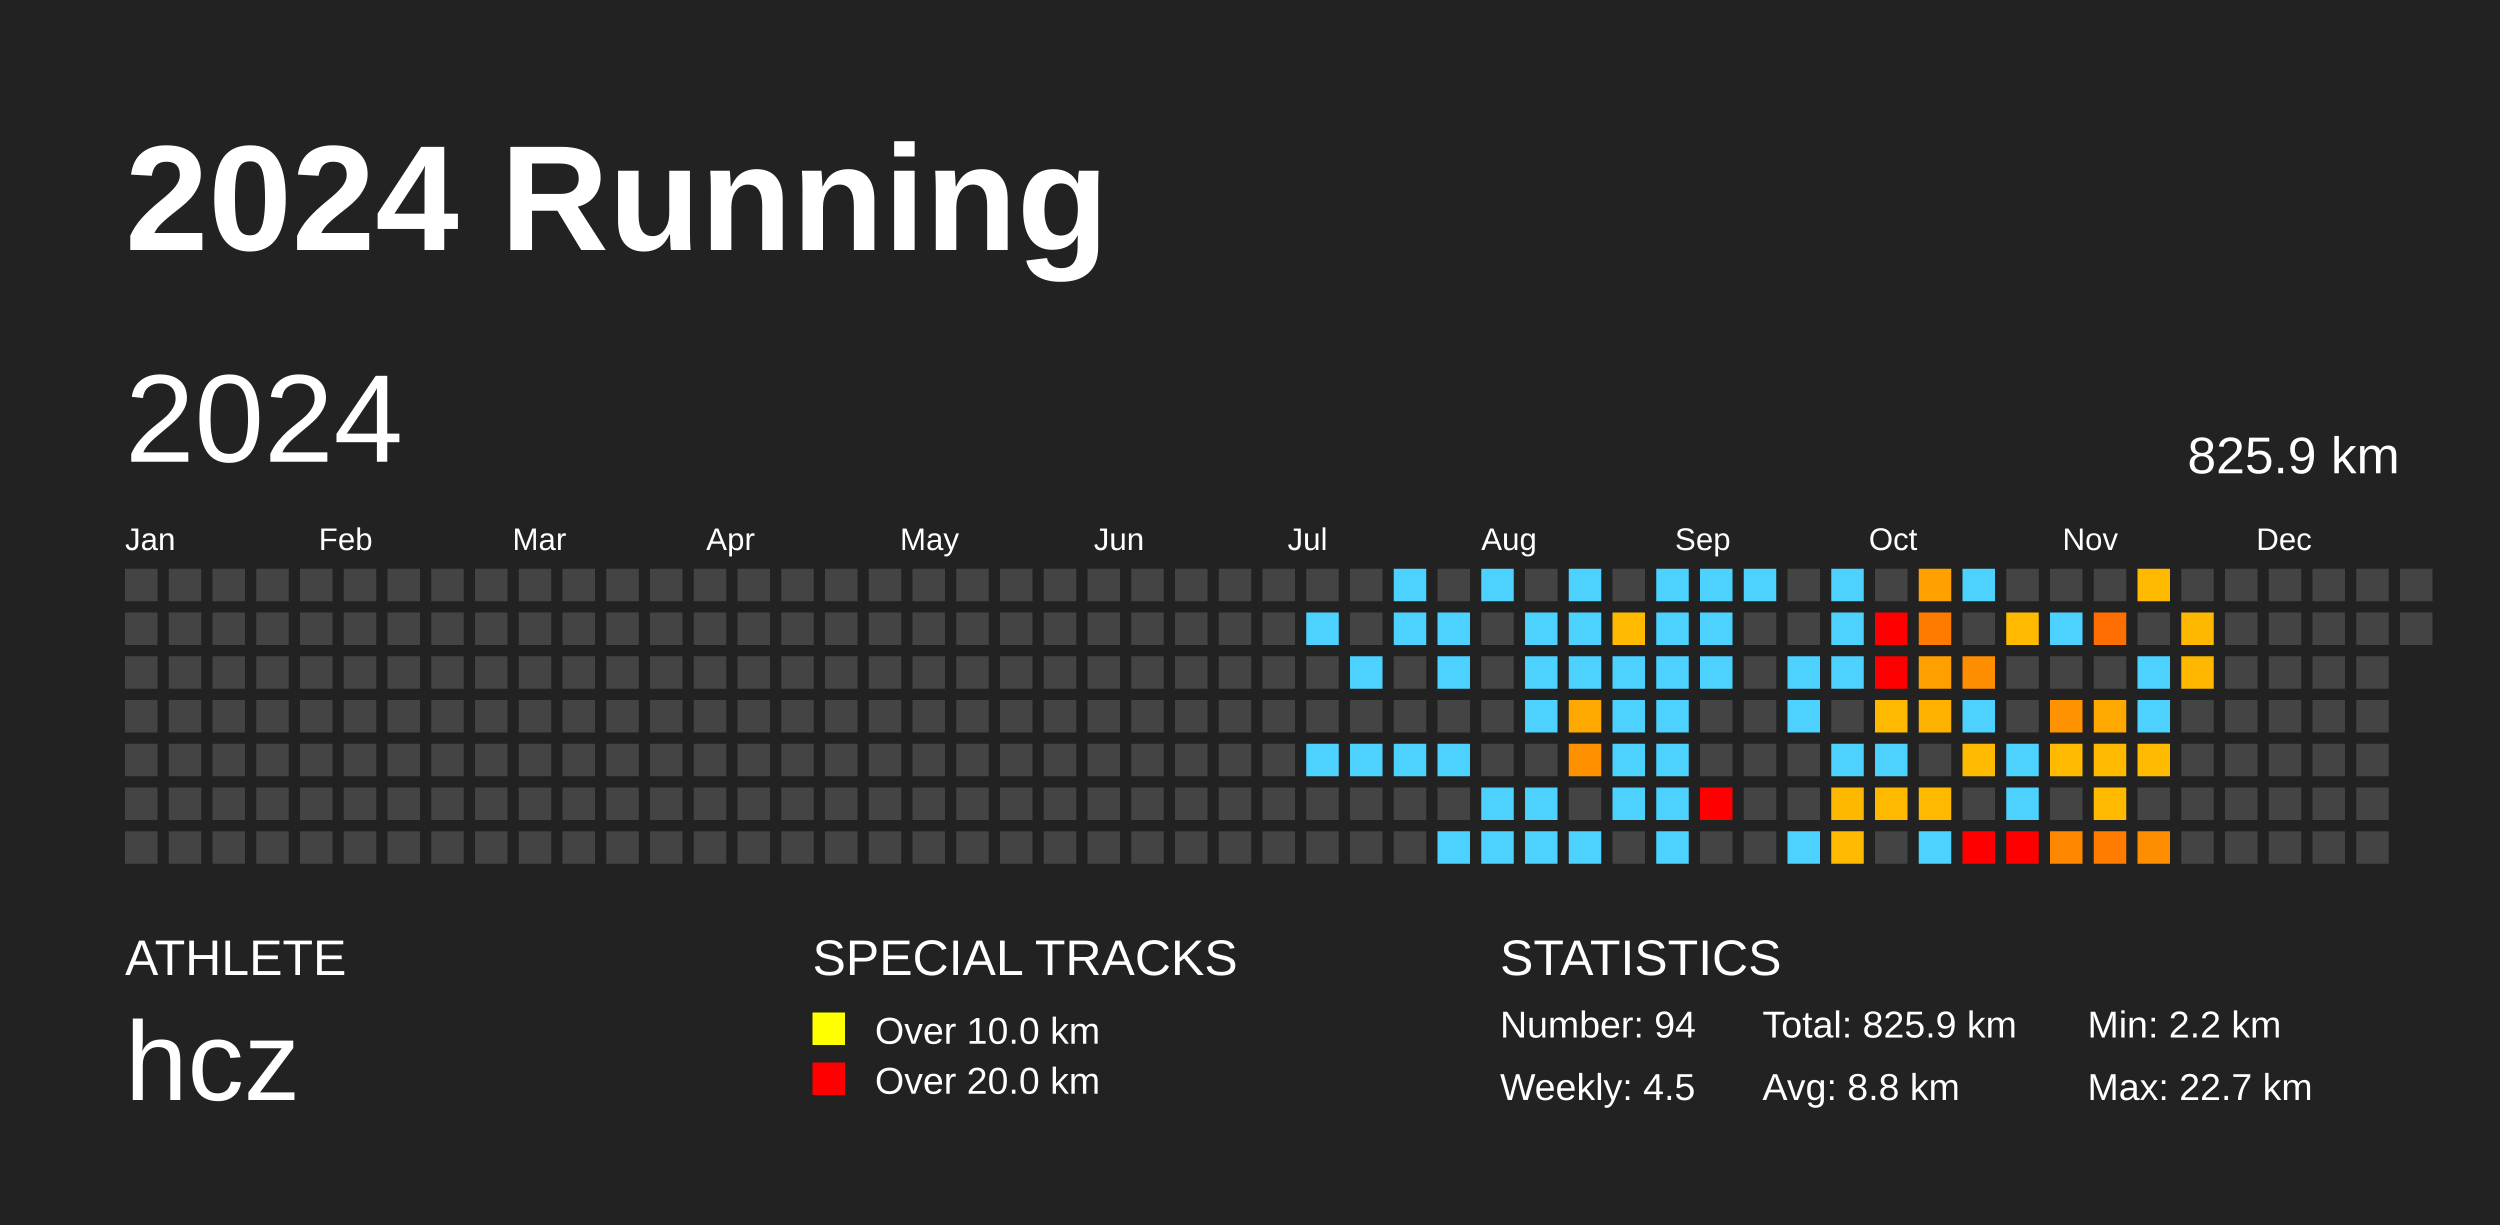
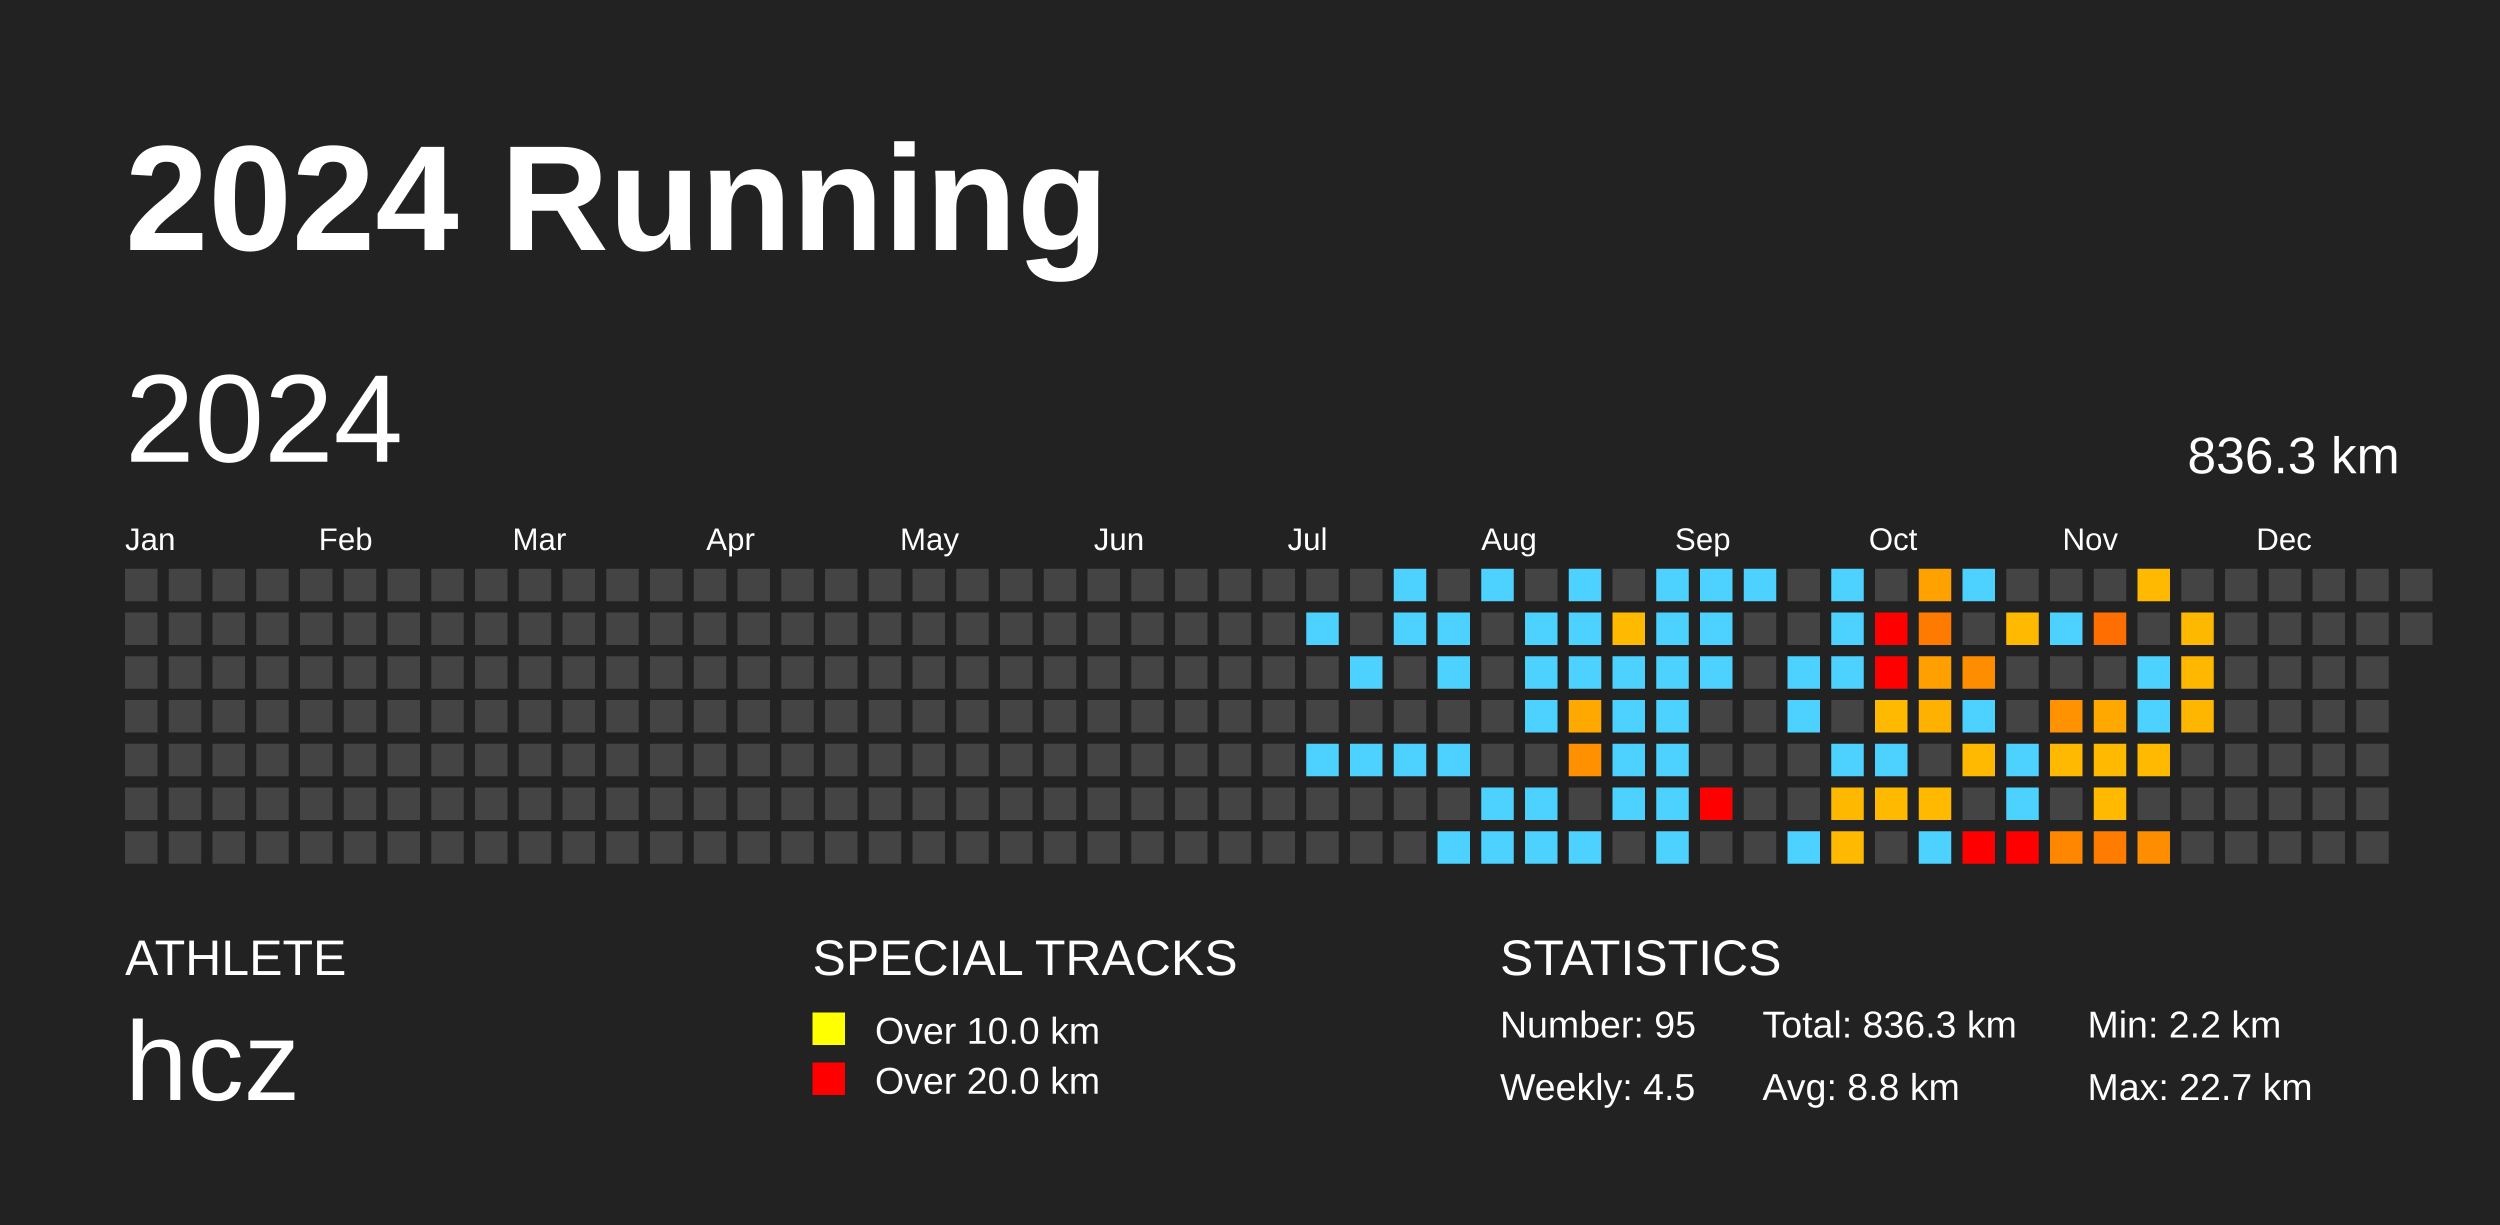
<svg xmlns="http://www.w3.org/2000/svg" baseProfile="full" height="98mm" version="1.1" viewBox="0,0,200,98" width="200mm">
  <defs />
  <rect fill="#222222" height="98" width="200" x="0" y="0" />
  <text fill="#FFFFFF" style="font-size:12px; font-family:Arial; font-weight:bold;" x="10" y="20">2024 Running</text>
  <text fill="#FFFFFF" style="font-size:4px; font-family:Arial" x="10" y="78">ATHLETE</text>
  <text fill="#FFFFFF" style="font-size:9px; font-family:Arial" x="10" y="88">hcz</text>
  <text fill="#FFFFFF" style="font-size:4px; font-family:Arial" x="65" y="78">SPECIAL TRACKS</text>
  <rect fill="yellow" height="2.6" width="2.6" x="65" y="81" />
  <text fill="#FFFFFF" style="font-size:3px; font-family:Arial" x="70" y="83.5">Over 10.0 km</text>
  <rect fill="red" height="2.6" width="2.6" x="65" y="85" />
  <text fill="#FFFFFF" style="font-size:3px; font-family:Arial" x="70" y="87.5">Over 20.0 km</text>
  <text fill="#FFFFFF" style="font-size:4px; font-family:Arial" x="120" y="78">STATISTICS</text>
-   <text fill="#FFFFFF" style="font-size:3px; font-family:Arial" x="120" y="83">Number: 94</text>
+   <text fill="#FFFFFF" style="font-size:3px; font-family:Arial" x="120" y="83">Number: 95</text>
  <text fill="#FFFFFF" style="font-size:3px; font-family:Arial" x="120" y="88">Weekly: 4.5</text>
-   <text fill="#FFFFFF" style="font-size:3px; font-family:Arial" x="141" y="83">Total: 825.9 km</text>
+   <text fill="#FFFFFF" style="font-size:3px; font-family:Arial" x="141" y="83">Total: 836.3 km</text>
  <text fill="#FFFFFF" style="font-size:3px; font-family:Arial" x="141" y="88">Avg: 8.8 km</text>
  <text fill="#FFFFFF" style="font-size:3px; font-family:Arial" x="167" y="83">Min: 2.2 km</text>
  <text fill="#FFFFFF" style="font-size:3px; font-family:Arial" x="167" y="88">Max: 22.7 km</text>
  <text dominant-baseline="hanging" fill="#FFFFFF" style="font-size:10.0px; font-family:Arial;" x="10" y="30">2024</text>
-   <text dominant-baseline="hanging" fill="#FFFFFF" style="font-size:4.125px; font-family:Arial;" x="175" y="35">825.9 km</text>
+   <text dominant-baseline="hanging" fill="#FFFFFF" style="font-size:4.125px; font-family:Arial;" x="175" y="35">836.3 km</text>
  <text fill="#FFFFFF" style="font-size:2.5px; font-family:Arial" x="10.0" y="44">Jan</text>
  <text fill="#FFFFFF" style="font-size:2.5px; font-family:Arial" x="25.5" y="44">Feb</text>
  <text fill="#FFFFFF" style="font-size:2.5px; font-family:Arial" x="41.0" y="44">Mar</text>
  <text fill="#FFFFFF" style="font-size:2.5px; font-family:Arial" x="56.5" y="44">Apr</text>
  <text fill="#FFFFFF" style="font-size:2.5px; font-family:Arial" x="72.0" y="44">May</text>
  <text fill="#FFFFFF" style="font-size:2.5px; font-family:Arial" x="87.5" y="44">Jun</text>
  <text fill="#FFFFFF" style="font-size:2.5px; font-family:Arial" x="103.0" y="44">Jul</text>
  <text fill="#FFFFFF" style="font-size:2.5px; font-family:Arial" x="118.5" y="44">Aug</text>
  <text fill="#FFFFFF" style="font-size:2.5px; font-family:Arial" x="134.0" y="44">Sep</text>
  <text fill="#FFFFFF" style="font-size:2.5px; font-family:Arial" x="149.5" y="44">Oct</text>
  <text fill="#FFFFFF" style="font-size:2.5px; font-family:Arial" x="165.0" y="44">Nov</text>
  <text fill="#FFFFFF" style="font-size:2.5px; font-family:Arial" x="180.5" y="44">Dec</text>
  <rect fill="#444444" height="2.6" width="2.6" x="10.0" y="45.5" />
  <rect fill="#444444" height="2.6" width="2.6" x="10.0" y="49.0" />
  <rect fill="#444444" height="2.6" width="2.6" x="10.0" y="52.5" />
  <rect fill="#444444" height="2.6" width="2.6" x="10.0" y="56.0" />
  <rect fill="#444444" height="2.6" width="2.6" x="10.0" y="59.5" />
  <rect fill="#444444" height="2.6" width="2.6" x="10.0" y="63.0" />
  <rect fill="#444444" height="2.6" width="2.6" x="10.0" y="66.5" />
  <rect fill="#444444" height="2.6" width="2.6" x="13.5" y="45.5" />
  <rect fill="#444444" height="2.6" width="2.6" x="13.5" y="49.0" />
  <rect fill="#444444" height="2.6" width="2.6" x="13.5" y="52.5" />
  <rect fill="#444444" height="2.6" width="2.6" x="13.5" y="56.0" />
  <rect fill="#444444" height="2.6" width="2.6" x="13.5" y="59.5" />
  <rect fill="#444444" height="2.6" width="2.6" x="13.5" y="63.0" />
  <rect fill="#444444" height="2.6" width="2.6" x="13.5" y="66.5" />
  <rect fill="#444444" height="2.6" width="2.6" x="17.0" y="45.5" />
  <rect fill="#444444" height="2.6" width="2.6" x="17.0" y="49.0" />
  <rect fill="#444444" height="2.6" width="2.6" x="17.0" y="52.5" />
  <rect fill="#444444" height="2.6" width="2.6" x="17.0" y="56.0" />
  <rect fill="#444444" height="2.6" width="2.6" x="17.0" y="59.5" />
  <rect fill="#444444" height="2.6" width="2.6" x="17.0" y="63.0" />
  <rect fill="#444444" height="2.6" width="2.6" x="17.0" y="66.5" />
  <rect fill="#444444" height="2.6" width="2.6" x="20.5" y="45.5" />
  <rect fill="#444444" height="2.6" width="2.6" x="20.5" y="49.0" />
  <rect fill="#444444" height="2.6" width="2.6" x="20.5" y="52.5" />
  <rect fill="#444444" height="2.6" width="2.6" x="20.5" y="56.0" />
  <rect fill="#444444" height="2.6" width="2.6" x="20.5" y="59.5" />
  <rect fill="#444444" height="2.6" width="2.6" x="20.5" y="63.0" />
  <rect fill="#444444" height="2.6" width="2.6" x="20.5" y="66.5" />
  <rect fill="#444444" height="2.6" width="2.6" x="24.0" y="45.5" />
  <rect fill="#444444" height="2.6" width="2.6" x="24.0" y="49.0" />
  <rect fill="#444444" height="2.6" width="2.6" x="24.0" y="52.5" />
  <rect fill="#444444" height="2.6" width="2.6" x="24.0" y="56.0" />
  <rect fill="#444444" height="2.6" width="2.6" x="24.0" y="59.5" />
  <rect fill="#444444" height="2.6" width="2.6" x="24.0" y="63.0" />
  <rect fill="#444444" height="2.6" width="2.6" x="24.0" y="66.5" />
  <rect fill="#444444" height="2.6" width="2.6" x="27.5" y="45.5" />
  <rect fill="#444444" height="2.6" width="2.6" x="27.5" y="49.0" />
  <rect fill="#444444" height="2.6" width="2.6" x="27.5" y="52.5" />
  <rect fill="#444444" height="2.6" width="2.6" x="27.5" y="56.0" />
  <rect fill="#444444" height="2.6" width="2.6" x="27.5" y="59.5" />
  <rect fill="#444444" height="2.6" width="2.6" x="27.5" y="63.0" />
  <rect fill="#444444" height="2.6" width="2.6" x="27.5" y="66.5" />
  <rect fill="#444444" height="2.6" width="2.6" x="31.0" y="45.5" />
  <rect fill="#444444" height="2.6" width="2.6" x="31.0" y="49.0" />
  <rect fill="#444444" height="2.6" width="2.6" x="31.0" y="52.5" />
  <rect fill="#444444" height="2.6" width="2.6" x="31.0" y="56.0" />
  <rect fill="#444444" height="2.6" width="2.6" x="31.0" y="59.5" />
  <rect fill="#444444" height="2.6" width="2.6" x="31.0" y="63.0" />
  <rect fill="#444444" height="2.6" width="2.6" x="31.0" y="66.5" />
  <rect fill="#444444" height="2.6" width="2.6" x="34.5" y="45.5" />
  <rect fill="#444444" height="2.6" width="2.6" x="34.5" y="49.0" />
  <rect fill="#444444" height="2.6" width="2.6" x="34.5" y="52.5" />
  <rect fill="#444444" height="2.6" width="2.6" x="34.5" y="56.0" />
  <rect fill="#444444" height="2.6" width="2.6" x="34.5" y="59.5" />
  <rect fill="#444444" height="2.6" width="2.6" x="34.5" y="63.0" />
  <rect fill="#444444" height="2.6" width="2.6" x="34.5" y="66.5" />
  <rect fill="#444444" height="2.6" width="2.6" x="38.0" y="45.5" />
  <rect fill="#444444" height="2.6" width="2.6" x="38.0" y="49.0" />
  <rect fill="#444444" height="2.6" width="2.6" x="38.0" y="52.5" />
  <rect fill="#444444" height="2.6" width="2.6" x="38.0" y="56.0" />
  <rect fill="#444444" height="2.6" width="2.6" x="38.0" y="59.5" />
  <rect fill="#444444" height="2.6" width="2.6" x="38.0" y="63.0" />
  <rect fill="#444444" height="2.6" width="2.6" x="38.0" y="66.5" />
  <rect fill="#444444" height="2.6" width="2.6" x="41.5" y="45.5" />
  <rect fill="#444444" height="2.6" width="2.6" x="41.5" y="49.0" />
  <rect fill="#444444" height="2.6" width="2.6" x="41.5" y="52.5" />
  <rect fill="#444444" height="2.6" width="2.6" x="41.5" y="56.0" />
  <rect fill="#444444" height="2.6" width="2.6" x="41.5" y="59.5" />
  <rect fill="#444444" height="2.6" width="2.6" x="41.5" y="63.0" />
  <rect fill="#444444" height="2.6" width="2.6" x="41.5" y="66.5" />
  <rect fill="#444444" height="2.6" width="2.6" x="45.0" y="45.5" />
  <rect fill="#444444" height="2.6" width="2.6" x="45.0" y="49.0" />
  <rect fill="#444444" height="2.6" width="2.6" x="45.0" y="52.5" />
  <rect fill="#444444" height="2.6" width="2.6" x="45.0" y="56.0" />
  <rect fill="#444444" height="2.6" width="2.6" x="45.0" y="59.5" />
  <rect fill="#444444" height="2.6" width="2.6" x="45.0" y="63.0" />
  <rect fill="#444444" height="2.6" width="2.6" x="45.0" y="66.5" />
  <rect fill="#444444" height="2.6" width="2.6" x="48.5" y="45.5" />
  <rect fill="#444444" height="2.6" width="2.6" x="48.5" y="49.0" />
  <rect fill="#444444" height="2.6" width="2.6" x="48.5" y="52.5" />
  <rect fill="#444444" height="2.6" width="2.6" x="48.5" y="56.0" />
  <rect fill="#444444" height="2.6" width="2.6" x="48.5" y="59.5" />
  <rect fill="#444444" height="2.6" width="2.6" x="48.5" y="63.0" />
  <rect fill="#444444" height="2.6" width="2.6" x="48.5" y="66.5" />
  <rect fill="#444444" height="2.6" width="2.6" x="52.0" y="45.5" />
  <rect fill="#444444" height="2.6" width="2.6" x="52.0" y="49.0" />
  <rect fill="#444444" height="2.6" width="2.6" x="52.0" y="52.5" />
  <rect fill="#444444" height="2.6" width="2.6" x="52.0" y="56.0" />
  <rect fill="#444444" height="2.6" width="2.6" x="52.0" y="59.5" />
  <rect fill="#444444" height="2.6" width="2.6" x="52.0" y="63.0" />
  <rect fill="#444444" height="2.6" width="2.6" x="52.0" y="66.5" />
  <rect fill="#444444" height="2.6" width="2.6" x="55.5" y="45.5" />
  <rect fill="#444444" height="2.6" width="2.6" x="55.5" y="49.0" />
  <rect fill="#444444" height="2.6" width="2.6" x="55.5" y="52.5" />
  <rect fill="#444444" height="2.6" width="2.6" x="55.5" y="56.0" />
  <rect fill="#444444" height="2.6" width="2.6" x="55.5" y="59.5" />
  <rect fill="#444444" height="2.6" width="2.6" x="55.5" y="63.0" />
  <rect fill="#444444" height="2.6" width="2.6" x="55.5" y="66.5" />
  <rect fill="#444444" height="2.6" width="2.6" x="59.0" y="45.5" />
  <rect fill="#444444" height="2.6" width="2.6" x="59.0" y="49.0" />
  <rect fill="#444444" height="2.6" width="2.6" x="59.0" y="52.5" />
  <rect fill="#444444" height="2.6" width="2.6" x="59.0" y="56.0" />
  <rect fill="#444444" height="2.6" width="2.6" x="59.0" y="59.5" />
  <rect fill="#444444" height="2.6" width="2.6" x="59.0" y="63.0" />
  <rect fill="#444444" height="2.6" width="2.6" x="59.0" y="66.5" />
  <rect fill="#444444" height="2.6" width="2.6" x="62.5" y="45.5" />
  <rect fill="#444444" height="2.6" width="2.6" x="62.5" y="49.0" />
  <rect fill="#444444" height="2.6" width="2.6" x="62.5" y="52.5" />
  <rect fill="#444444" height="2.6" width="2.6" x="62.5" y="56.0" />
  <rect fill="#444444" height="2.6" width="2.6" x="62.5" y="59.5" />
  <rect fill="#444444" height="2.6" width="2.6" x="62.5" y="63.0" />
  <rect fill="#444444" height="2.6" width="2.6" x="62.5" y="66.5" />
  <rect fill="#444444" height="2.6" width="2.6" x="66.0" y="45.5" />
  <rect fill="#444444" height="2.6" width="2.6" x="66.0" y="49.0" />
  <rect fill="#444444" height="2.6" width="2.6" x="66.0" y="52.5" />
  <rect fill="#444444" height="2.6" width="2.6" x="66.0" y="56.0" />
  <rect fill="#444444" height="2.6" width="2.6" x="66.0" y="59.5" />
  <rect fill="#444444" height="2.6" width="2.6" x="66.0" y="63.0" />
  <rect fill="#444444" height="2.6" width="2.6" x="66.0" y="66.5" />
  <rect fill="#444444" height="2.6" width="2.6" x="69.5" y="45.5" />
  <rect fill="#444444" height="2.6" width="2.6" x="69.5" y="49.0" />
  <rect fill="#444444" height="2.6" width="2.6" x="69.5" y="52.5" />
  <rect fill="#444444" height="2.6" width="2.6" x="69.5" y="56.0" />
  <rect fill="#444444" height="2.6" width="2.6" x="69.5" y="59.5" />
  <rect fill="#444444" height="2.6" width="2.6" x="69.5" y="63.0" />
  <rect fill="#444444" height="2.6" width="2.6" x="69.5" y="66.5" />
  <rect fill="#444444" height="2.6" width="2.6" x="73.0" y="45.5" />
  <rect fill="#444444" height="2.6" width="2.6" x="73.0" y="49.0" />
  <rect fill="#444444" height="2.6" width="2.6" x="73.0" y="52.5" />
  <rect fill="#444444" height="2.6" width="2.6" x="73.0" y="56.0" />
  <rect fill="#444444" height="2.6" width="2.6" x="73.0" y="59.5" />
  <rect fill="#444444" height="2.6" width="2.6" x="73.0" y="63.0" />
  <rect fill="#444444" height="2.6" width="2.6" x="73.0" y="66.5" />
  <rect fill="#444444" height="2.6" width="2.6" x="76.5" y="45.5" />
  <rect fill="#444444" height="2.6" width="2.6" x="76.5" y="49.0" />
  <rect fill="#444444" height="2.6" width="2.6" x="76.5" y="52.5" />
  <rect fill="#444444" height="2.6" width="2.6" x="76.5" y="56.0" />
  <rect fill="#444444" height="2.6" width="2.6" x="76.5" y="59.5" />
  <rect fill="#444444" height="2.6" width="2.6" x="76.5" y="63.0" />
  <rect fill="#444444" height="2.6" width="2.6" x="76.5" y="66.5" />
  <rect fill="#444444" height="2.6" width="2.6" x="80.0" y="45.5" />
  <rect fill="#444444" height="2.6" width="2.6" x="80.0" y="49.0" />
  <rect fill="#444444" height="2.6" width="2.6" x="80.0" y="52.5" />
  <rect fill="#444444" height="2.6" width="2.6" x="80.0" y="56.0" />
  <rect fill="#444444" height="2.6" width="2.6" x="80.0" y="59.5" />
  <rect fill="#444444" height="2.6" width="2.6" x="80.0" y="63.0" />
  <rect fill="#444444" height="2.6" width="2.6" x="80.0" y="66.5" />
  <rect fill="#444444" height="2.6" width="2.6" x="83.5" y="45.5" />
  <rect fill="#444444" height="2.6" width="2.6" x="83.5" y="49.0" />
  <rect fill="#444444" height="2.6" width="2.6" x="83.5" y="52.5" />
  <rect fill="#444444" height="2.6" width="2.6" x="83.5" y="56.0" />
  <rect fill="#444444" height="2.6" width="2.6" x="83.5" y="59.5" />
  <rect fill="#444444" height="2.6" width="2.6" x="83.5" y="63.0" />
  <rect fill="#444444" height="2.6" width="2.6" x="83.5" y="66.5" />
  <rect fill="#444444" height="2.6" width="2.6" x="87.0" y="45.5" />
  <rect fill="#444444" height="2.6" width="2.6" x="87.0" y="49.0" />
  <rect fill="#444444" height="2.6" width="2.6" x="87.0" y="52.5" />
  <rect fill="#444444" height="2.6" width="2.6" x="87.0" y="56.0" />
  <rect fill="#444444" height="2.6" width="2.6" x="87.0" y="59.5" />
  <rect fill="#444444" height="2.6" width="2.6" x="87.0" y="63.0" />
  <rect fill="#444444" height="2.6" width="2.6" x="87.0" y="66.5" />
  <rect fill="#444444" height="2.6" width="2.6" x="90.5" y="45.5" />
  <rect fill="#444444" height="2.6" width="2.6" x="90.5" y="49.0" />
  <rect fill="#444444" height="2.6" width="2.6" x="90.5" y="52.5" />
  <rect fill="#444444" height="2.6" width="2.6" x="90.5" y="56.0" />
  <rect fill="#444444" height="2.6" width="2.6" x="90.5" y="59.5" />
  <rect fill="#444444" height="2.6" width="2.6" x="90.5" y="63.0" />
  <rect fill="#444444" height="2.6" width="2.6" x="90.5" y="66.5" />
  <rect fill="#444444" height="2.6" width="2.6" x="94.0" y="45.5" />
  <rect fill="#444444" height="2.6" width="2.6" x="94.0" y="49.0" />
  <rect fill="#444444" height="2.6" width="2.6" x="94.0" y="52.5" />
  <rect fill="#444444" height="2.6" width="2.6" x="94.0" y="56.0" />
  <rect fill="#444444" height="2.6" width="2.6" x="94.0" y="59.5" />
  <rect fill="#444444" height="2.6" width="2.6" x="94.0" y="63.0" />
  <rect fill="#444444" height="2.6" width="2.6" x="94.0" y="66.5" />
  <rect fill="#444444" height="2.6" width="2.6" x="97.5" y="45.5" />
  <rect fill="#444444" height="2.6" width="2.6" x="97.5" y="49.0" />
  <rect fill="#444444" height="2.6" width="2.6" x="97.5" y="52.5" />
  <rect fill="#444444" height="2.6" width="2.6" x="97.5" y="56.0" />
  <rect fill="#444444" height="2.6" width="2.6" x="97.5" y="59.5" />
  <rect fill="#444444" height="2.6" width="2.6" x="97.5" y="63.0" />
  <rect fill="#444444" height="2.6" width="2.6" x="97.5" y="66.5" />
  <rect fill="#444444" height="2.6" width="2.6" x="101.0" y="45.5" />
  <rect fill="#444444" height="2.6" width="2.6" x="101.0" y="49.0" />
  <rect fill="#444444" height="2.6" width="2.6" x="101.0" y="52.5" />
  <rect fill="#444444" height="2.6" width="2.6" x="101.0" y="56.0" />
  <rect fill="#444444" height="2.6" width="2.6" x="101.0" y="59.5" />
  <rect fill="#444444" height="2.6" width="2.6" x="101.0" y="63.0" />
  <rect fill="#444444" height="2.6" width="2.6" x="101.0" y="66.5" />
  <rect fill="#444444" height="2.6" width="2.6" x="104.5" y="45.5" />
  <rect fill="#4dd2ff" height="2.6" width="2.6" x="104.5" y="49.0" />
  <rect fill="#444444" height="2.6" width="2.6" x="104.5" y="52.5" />
  <rect fill="#444444" height="2.6" width="2.6" x="104.5" y="56.0" />
  <rect fill="#4dd2ff" height="2.6" width="2.6" x="104.5" y="59.5" />
  <rect fill="#444444" height="2.6" width="2.6" x="104.5" y="63.0" />
  <rect fill="#444444" height="2.6" width="2.6" x="104.5" y="66.5" />
  <rect fill="#444444" height="2.6" width="2.6" x="108.0" y="45.5" />
  <rect fill="#444444" height="2.6" width="2.6" x="108.0" y="49.0" />
  <rect fill="#4dd2ff" height="2.6" width="2.6" x="108.0" y="52.5" />
  <rect fill="#444444" height="2.6" width="2.6" x="108.0" y="56.0" />
  <rect fill="#4dd2ff" height="2.6" width="2.6" x="108.0" y="59.5" />
  <rect fill="#444444" height="2.6" width="2.6" x="108.0" y="63.0" />
  <rect fill="#444444" height="2.6" width="2.6" x="108.0" y="66.5" />
  <rect fill="#4dd2ff" height="2.6" width="2.6" x="111.5" y="45.5" />
  <rect fill="#4dd2ff" height="2.6" width="2.6" x="111.5" y="49.0" />
  <rect fill="#444444" height="2.6" width="2.6" x="111.5" y="52.5" />
  <rect fill="#444444" height="2.6" width="2.6" x="111.5" y="56.0" />
  <rect fill="#4dd2ff" height="2.6" width="2.6" x="111.5" y="59.5" />
  <rect fill="#444444" height="2.6" width="2.6" x="111.5" y="63.0" />
  <rect fill="#444444" height="2.6" width="2.6" x="111.5" y="66.5" />
  <rect fill="#444444" height="2.6" width="2.6" x="115.0" y="45.5" />
  <rect fill="#4dd2ff" height="2.6" width="2.6" x="115.0" y="49.0" />
  <rect fill="#4dd2ff" height="2.6" width="2.6" x="115.0" y="52.5" />
  <rect fill="#444444" height="2.6" width="2.6" x="115.0" y="56.0" />
  <rect fill="#4dd2ff" height="2.6" width="2.6" x="115.0" y="59.5" />
  <rect fill="#444444" height="2.6" width="2.6" x="115.0" y="63.0" />
  <rect fill="#4dd2ff" height="2.6" width="2.6" x="115.0" y="66.5" />
  <rect fill="#4dd2ff" height="2.6" width="2.6" x="118.5" y="45.5" />
  <rect fill="#444444" height="2.6" width="2.6" x="118.5" y="49.0" />
  <rect fill="#444444" height="2.6" width="2.6" x="118.5" y="52.5" />
  <rect fill="#444444" height="2.6" width="2.6" x="118.5" y="56.0" />
  <rect fill="#444444" height="2.6" width="2.6" x="118.5" y="59.5" />
  <rect fill="#4dd2ff" height="2.6" width="2.6" x="118.5" y="63.0" />
  <rect fill="#4dd2ff" height="2.6" width="2.6" x="118.5" y="66.5" />
  <rect fill="#444444" height="2.6" width="2.6" x="122.0" y="45.5" />
  <rect fill="#4dd2ff" height="2.6" width="2.6" x="122.0" y="49.0" />
  <rect fill="#4dd2ff" height="2.6" width="2.6" x="122.0" y="52.5" />
  <rect fill="#4dd2ff" height="2.6" width="2.6" x="122.0" y="56.0" />
  <rect fill="#444444" height="2.6" width="2.6" x="122.0" y="59.5" />
  <rect fill="#4dd2ff" height="2.6" width="2.6" x="122.0" y="63.0" />
  <rect fill="#4dd2ff" height="2.6" width="2.6" x="122.0" y="66.5" />
  <rect fill="#4dd2ff" height="2.6" width="2.6" x="125.5" y="45.5" />
  <rect fill="#4dd2ff" height="2.6" width="2.6" x="125.5" y="49.0" />
  <rect fill="#4dd2ff" height="2.6" width="2.6" x="125.5" y="52.5" />
  <rect fill="#ffa900" height="2.6" width="2.6" x="125.5" y="56.0" />
  <rect fill="#ff9100" height="2.6" width="2.6" x="125.5" y="59.5" />
  <rect fill="#444444" height="2.6" width="2.6" x="125.5" y="63.0" />
  <rect fill="#4dd2ff" height="2.6" width="2.6" x="125.5" y="66.5" />
  <rect fill="#444444" height="2.6" width="2.6" x="129.0" y="45.5" />
  <rect fill="#ffba00" height="2.6" width="2.6" x="129.0" y="49.0" />
  <rect fill="#4dd2ff" height="2.6" width="2.6" x="129.0" y="52.5" />
  <rect fill="#4dd2ff" height="2.6" width="2.6" x="129.0" y="56.0" />
  <rect fill="#4dd2ff" height="2.6" width="2.6" x="129.0" y="59.5" />
  <rect fill="#4dd2ff" height="2.6" width="2.6" x="129.0" y="63.0" />
  <rect fill="#444444" height="2.6" width="2.6" x="129.0" y="66.5" />
  <rect fill="#4dd2ff" height="2.6" width="2.6" x="132.5" y="45.5" />
  <rect fill="#4dd2ff" height="2.6" width="2.6" x="132.5" y="49.0" />
  <rect fill="#4dd2ff" height="2.6" width="2.6" x="132.5" y="52.5" />
  <rect fill="#4dd2ff" height="2.6" width="2.6" x="132.5" y="56.0" />
  <rect fill="#4dd2ff" height="2.6" width="2.6" x="132.5" y="59.5" />
  <rect fill="#4dd2ff" height="2.6" width="2.6" x="132.5" y="63.0" />
  <rect fill="#4dd2ff" height="2.6" width="2.6" x="132.5" y="66.5" />
  <rect fill="#4dd2ff" height="2.6" width="2.6" x="136.0" y="45.5" />
  <rect fill="#4dd2ff" height="2.6" width="2.6" x="136.0" y="49.0" />
  <rect fill="#4dd2ff" height="2.6" width="2.6" x="136.0" y="52.5" />
  <rect fill="#444444" height="2.6" width="2.6" x="136.0" y="56.0" />
  <rect fill="#444444" height="2.6" width="2.6" x="136.0" y="59.5" />
  <rect fill="red" height="2.6" width="2.6" x="136.0" y="63.0" />
  <rect fill="#444444" height="2.6" width="2.6" x="136.0" y="66.5" />
  <rect fill="#4dd2ff" height="2.6" width="2.6" x="139.5" y="45.5" />
  <rect fill="#444444" height="2.6" width="2.6" x="139.5" y="49.0" />
  <rect fill="#444444" height="2.6" width="2.6" x="139.5" y="52.5" />
  <rect fill="#444444" height="2.6" width="2.6" x="139.5" y="56.0" />
  <rect fill="#444444" height="2.6" width="2.6" x="139.5" y="59.5" />
  <rect fill="#444444" height="2.6" width="2.6" x="139.5" y="63.0" />
  <rect fill="#444444" height="2.6" width="2.6" x="139.5" y="66.5" />
  <rect fill="#444444" height="2.6" width="2.6" x="143.0" y="45.5" />
  <rect fill="#444444" height="2.6" width="2.6" x="143.0" y="49.0" />
  <rect fill="#4dd2ff" height="2.6" width="2.6" x="143.0" y="52.5" />
  <rect fill="#4dd2ff" height="2.6" width="2.6" x="143.0" y="56.0" />
  <rect fill="#444444" height="2.6" width="2.6" x="143.0" y="59.5" />
  <rect fill="#444444" height="2.6" width="2.6" x="143.0" y="63.0" />
  <rect fill="#4dd2ff" height="2.6" width="2.6" x="143.0" y="66.5" />
  <rect fill="#4dd2ff" height="2.6" width="2.6" x="146.5" y="45.5" />
  <rect fill="#4dd2ff" height="2.6" width="2.6" x="146.5" y="49.0" />
  <rect fill="#4dd2ff" height="2.6" width="2.6" x="146.5" y="52.5" />
  <rect fill="#444444" height="2.6" width="2.6" x="146.5" y="56.0" />
  <rect fill="#4dd2ff" height="2.6" width="2.6" x="146.5" y="59.5" />
  <rect fill="#ffb800" height="2.6" width="2.6" x="146.5" y="63.0" />
  <rect fill="#ffb900" height="2.6" width="2.6" x="146.5" y="66.5" />
  <rect fill="#444444" height="2.6" width="2.6" x="150.0" y="45.5" />
  <rect fill="red" height="2.6" width="2.6" x="150.0" y="49.0" />
  <rect fill="red" height="2.6" width="2.6" x="150.0" y="52.5" />
  <rect fill="#ffb900" height="2.6" width="2.6" x="150.0" y="56.0" />
  <rect fill="#4dd2ff" height="2.6" width="2.6" x="150.0" y="59.5" />
  <rect fill="#ffba00" height="2.6" width="2.6" x="150.0" y="63.0" />
  <rect fill="#444444" height="2.6" width="2.6" x="150.0" y="66.5" />
  <rect fill="#ffa200" height="2.6" width="2.6" x="153.5" y="45.5" />
  <rect fill="#ff7b00" height="2.6" width="2.6" x="153.5" y="49.0" />
  <rect fill="#ff9f00" height="2.6" width="2.6" x="153.5" y="52.5" />
  <rect fill="#ffb100" height="2.6" width="2.6" x="153.5" y="56.0" />
  <rect fill="#444444" height="2.6" width="2.6" x="153.5" y="59.5" />
  <rect fill="#ffba00" height="2.6" width="2.6" x="153.5" y="63.0" />
  <rect fill="#4dd2ff" height="2.6" width="2.6" x="153.5" y="66.5" />
  <rect fill="#4dd2ff" height="2.6" width="2.6" x="157.0" y="45.5" />
  <rect fill="#444444" height="2.6" width="2.6" x="157.0" y="49.0" />
  <rect fill="#ff8d00" height="2.6" width="2.6" x="157.0" y="52.5" />
  <rect fill="#4dd2ff" height="2.6" width="2.6" x="157.0" y="56.0" />
  <rect fill="#ffba00" height="2.6" width="2.6" x="157.0" y="59.5" />
  <rect fill="#444444" height="2.6" width="2.6" x="157.0" y="63.0" />
  <rect fill="red" height="2.6" width="2.6" x="157.0" y="66.5" />
  <rect fill="#444444" height="2.6" width="2.6" x="160.5" y="45.5" />
  <rect fill="#ffba00" height="2.6" width="2.6" x="160.5" y="49.0" />
  <rect fill="#444444" height="2.6" width="2.6" x="160.5" y="52.5" />
  <rect fill="#444444" height="2.6" width="2.6" x="160.5" y="56.0" />
  <rect fill="#4dd2ff" height="2.6" width="2.6" x="160.5" y="59.5" />
  <rect fill="#4dd2ff" height="2.6" width="2.6" x="160.5" y="63.0" />
  <rect fill="red" height="2.6" width="2.6" x="160.5" y="66.5" />
  <rect fill="#444444" height="2.6" width="2.6" x="164.0" y="45.5" />
  <rect fill="#4dd2ff" height="2.6" width="2.6" x="164.0" y="49.0" />
  <rect fill="#444444" height="2.6" width="2.6" x="164.0" y="52.5" />
  <rect fill="#ff9200" height="2.6" width="2.6" x="164.0" y="56.0" />
  <rect fill="#ffba00" height="2.6" width="2.6" x="164.0" y="59.5" />
  <rect fill="#444444" height="2.6" width="2.6" x="164.0" y="63.0" />
  <rect fill="#ff8700" height="2.6" width="2.6" x="164.0" y="66.5" />
  <rect fill="#444444" height="2.6" width="2.6" x="167.5" y="45.5" />
  <rect fill="#ff6e00" height="2.6" width="2.6" x="167.5" y="49.0" />
  <rect fill="#444444" height="2.6" width="2.6" x="167.5" y="52.5" />
  <rect fill="#ffa800" height="2.6" width="2.6" x="167.5" y="56.0" />
  <rect fill="#ffba00" height="2.6" width="2.6" x="167.5" y="59.5" />
  <rect fill="#ffba00" height="2.6" width="2.6" x="167.5" y="63.0" />
  <rect fill="#ff7c00" height="2.6" width="2.6" x="167.5" y="66.5" />
  <rect fill="#ffba00" height="2.6" width="2.6" x="171.0" y="45.5" />
  <rect fill="#444444" height="2.6" width="2.6" x="171.0" y="49.0" />
  <rect fill="#4dd2ff" height="2.6" width="2.6" x="171.0" y="52.5" />
  <rect fill="#4dd2ff" height="2.6" width="2.6" x="171.0" y="56.0" />
  <rect fill="#ffba00" height="2.6" width="2.6" x="171.0" y="59.5" />
  <rect fill="#444444" height="2.6" width="2.6" x="171.0" y="63.0" />
  <rect fill="#ff8d00" height="2.6" width="2.6" x="171.0" y="66.5" />
  <rect fill="#444444" height="2.6" width="2.6" x="174.5" y="45.5" />
  <rect fill="#ffb800" height="2.6" width="2.6" x="174.5" y="49.0" />
  <rect fill="#ffb700" height="2.6" width="2.6" x="174.5" y="52.5" />
-   <rect fill="#444444" height="2.6" width="2.6" x="174.5" y="56.0" />
+   <rect fill="#ffb600" height="2.6" width="2.6" x="174.5" y="56.0" />
  <rect fill="#444444" height="2.6" width="2.6" x="174.5" y="59.5" />
  <rect fill="#444444" height="2.6" width="2.6" x="174.5" y="63.0" />
  <rect fill="#444444" height="2.6" width="2.6" x="174.5" y="66.5" />
  <rect fill="#444444" height="2.6" width="2.6" x="178.0" y="45.5" />
  <rect fill="#444444" height="2.6" width="2.6" x="178.0" y="49.0" />
  <rect fill="#444444" height="2.6" width="2.6" x="178.0" y="52.5" />
  <rect fill="#444444" height="2.6" width="2.6" x="178.0" y="56.0" />
  <rect fill="#444444" height="2.6" width="2.6" x="178.0" y="59.5" />
  <rect fill="#444444" height="2.6" width="2.6" x="178.0" y="63.0" />
  <rect fill="#444444" height="2.6" width="2.6" x="178.0" y="66.5" />
  <rect fill="#444444" height="2.6" width="2.6" x="181.5" y="45.5" />
  <rect fill="#444444" height="2.6" width="2.6" x="181.5" y="49.0" />
  <rect fill="#444444" height="2.6" width="2.6" x="181.5" y="52.5" />
  <rect fill="#444444" height="2.6" width="2.6" x="181.5" y="56.0" />
  <rect fill="#444444" height="2.6" width="2.6" x="181.5" y="59.5" />
  <rect fill="#444444" height="2.6" width="2.6" x="181.5" y="63.0" />
  <rect fill="#444444" height="2.6" width="2.6" x="181.5" y="66.5" />
  <rect fill="#444444" height="2.6" width="2.6" x="185.0" y="45.5" />
  <rect fill="#444444" height="2.6" width="2.6" x="185.0" y="49.0" />
  <rect fill="#444444" height="2.6" width="2.6" x="185.0" y="52.5" />
  <rect fill="#444444" height="2.6" width="2.6" x="185.0" y="56.0" />
  <rect fill="#444444" height="2.6" width="2.6" x="185.0" y="59.5" />
  <rect fill="#444444" height="2.6" width="2.6" x="185.0" y="63.0" />
  <rect fill="#444444" height="2.6" width="2.6" x="185.0" y="66.5" />
  <rect fill="#444444" height="2.6" width="2.6" x="188.5" y="45.5" />
  <rect fill="#444444" height="2.6" width="2.6" x="188.5" y="49.0" />
  <rect fill="#444444" height="2.6" width="2.6" x="188.5" y="52.5" />
  <rect fill="#444444" height="2.6" width="2.6" x="188.5" y="56.0" />
  <rect fill="#444444" height="2.6" width="2.6" x="188.5" y="59.5" />
  <rect fill="#444444" height="2.6" width="2.6" x="188.5" y="63.0" />
  <rect fill="#444444" height="2.6" width="2.6" x="188.5" y="66.5" />
  <rect fill="#444444" height="2.6" width="2.6" x="192.0" y="45.5" />
  <rect fill="#444444" height="2.6" width="2.6" x="192.0" y="49.0" />
</svg>
